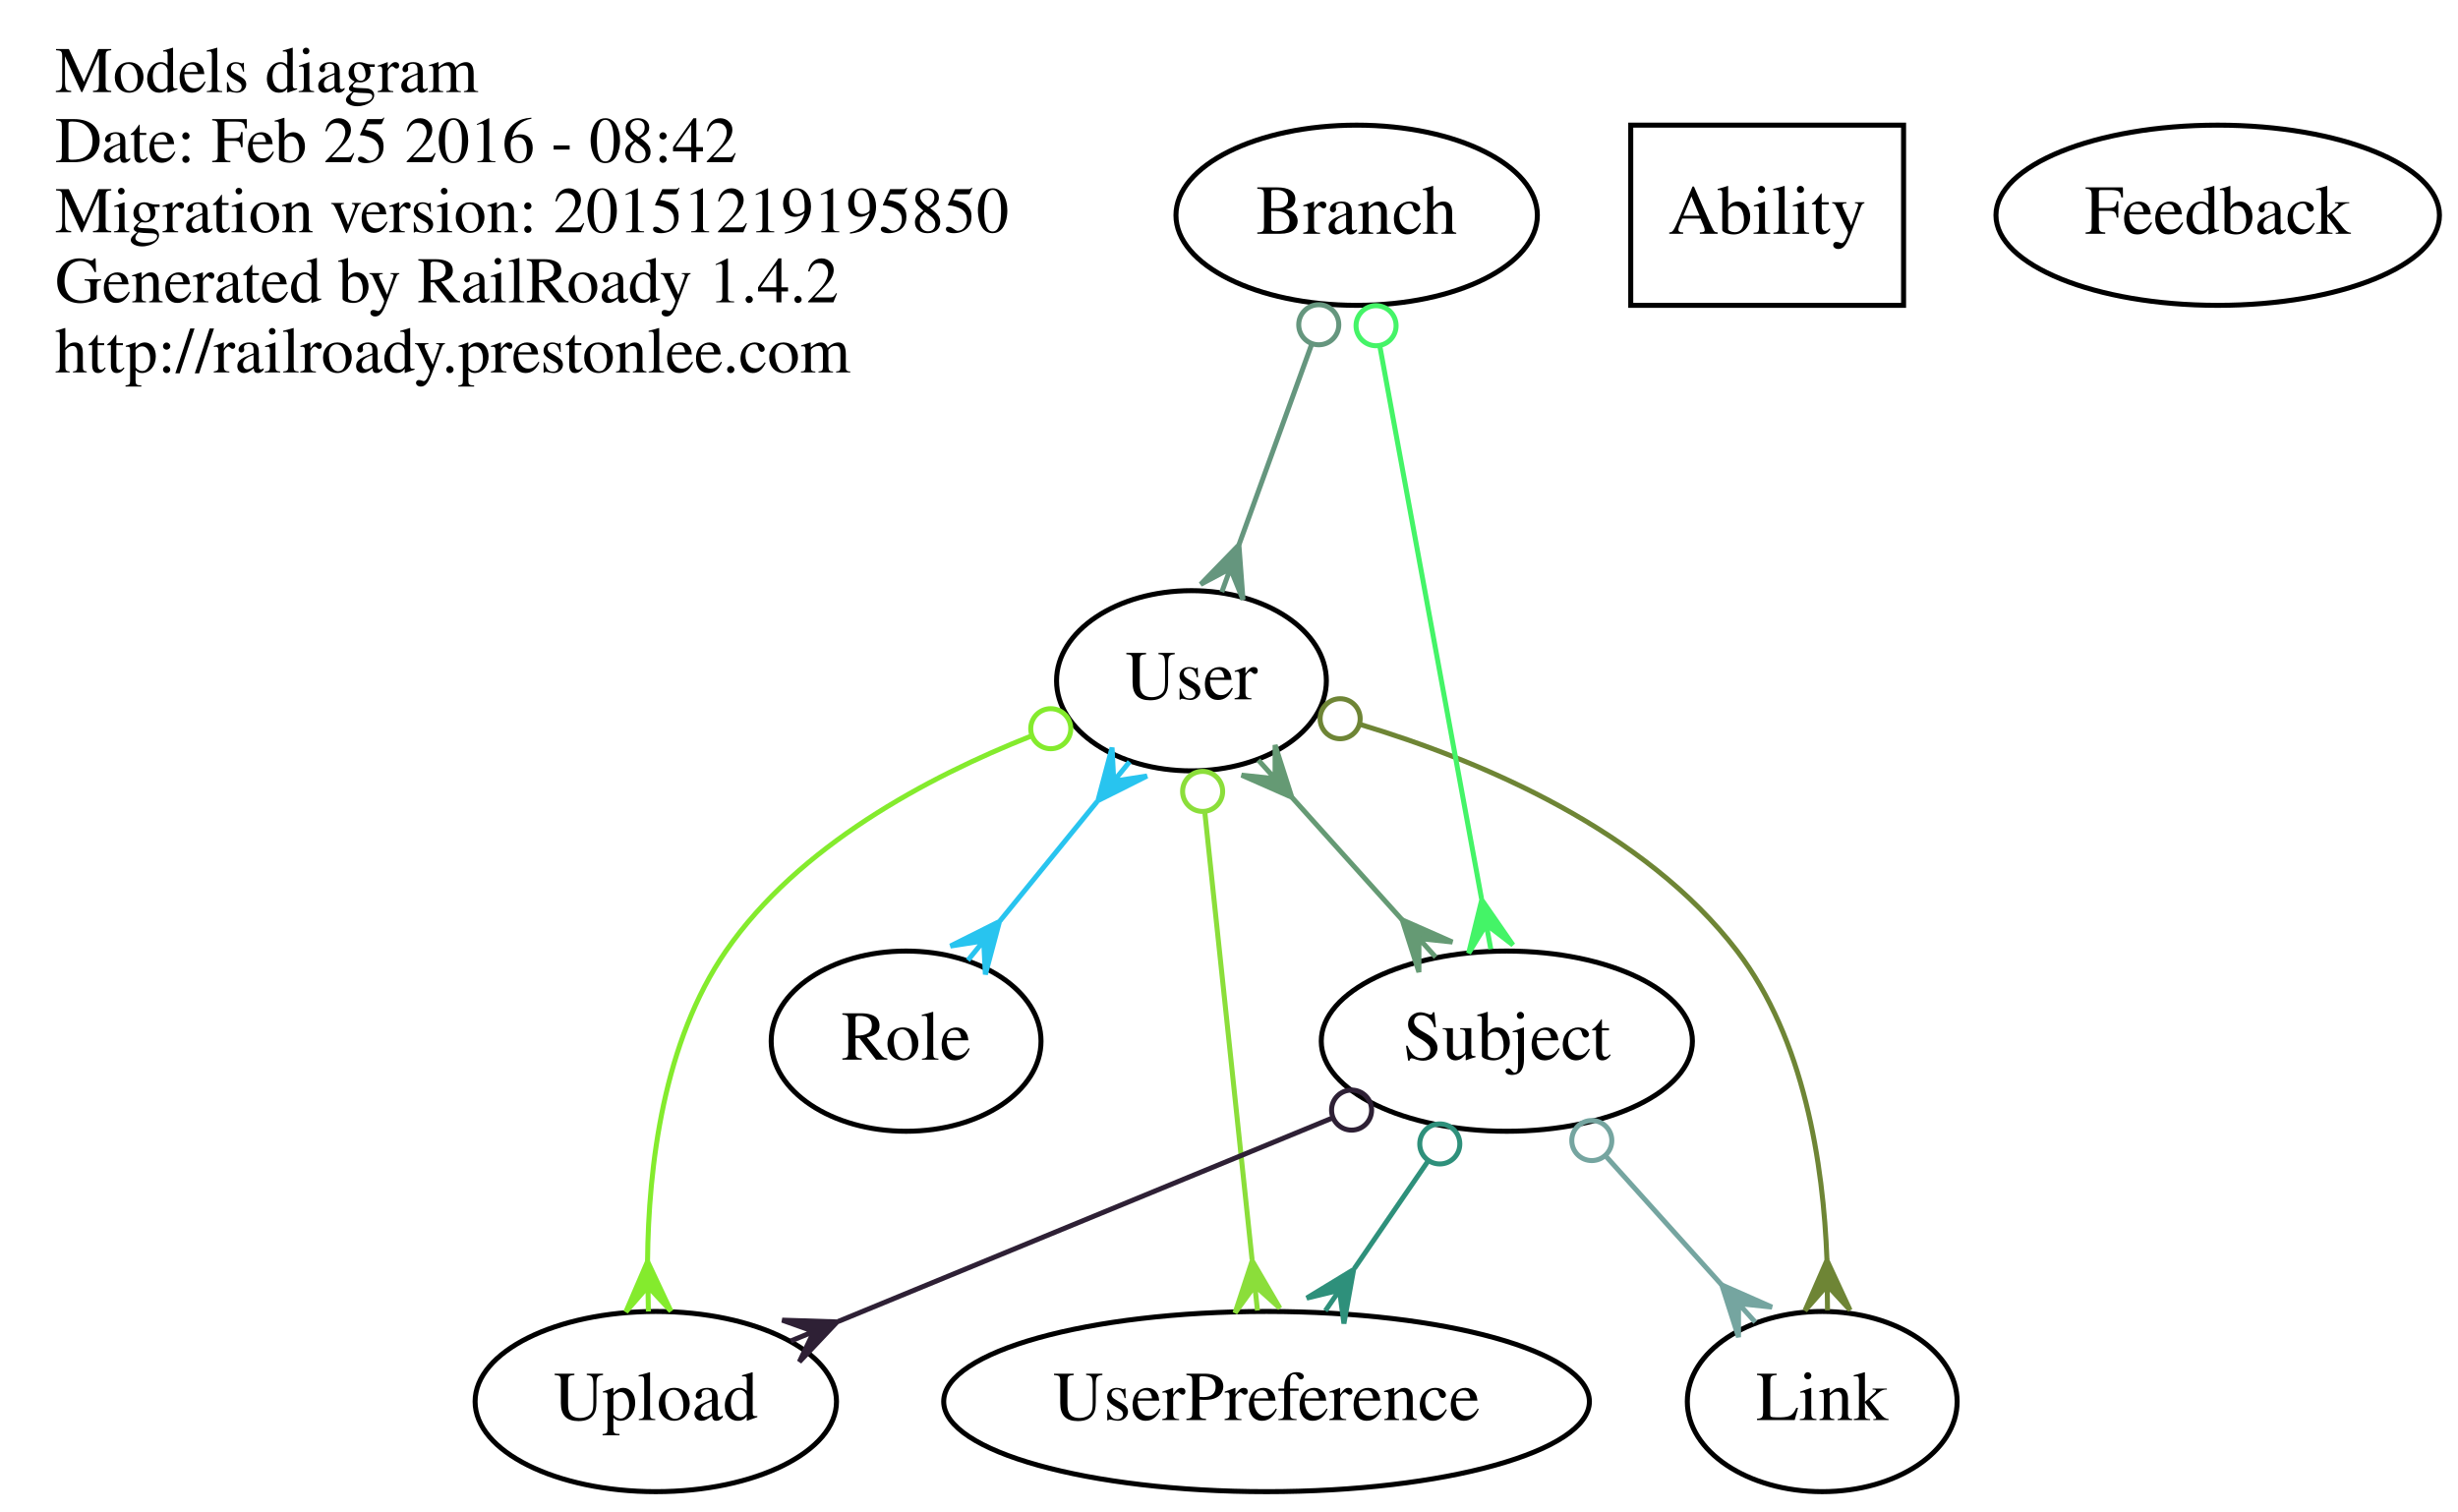
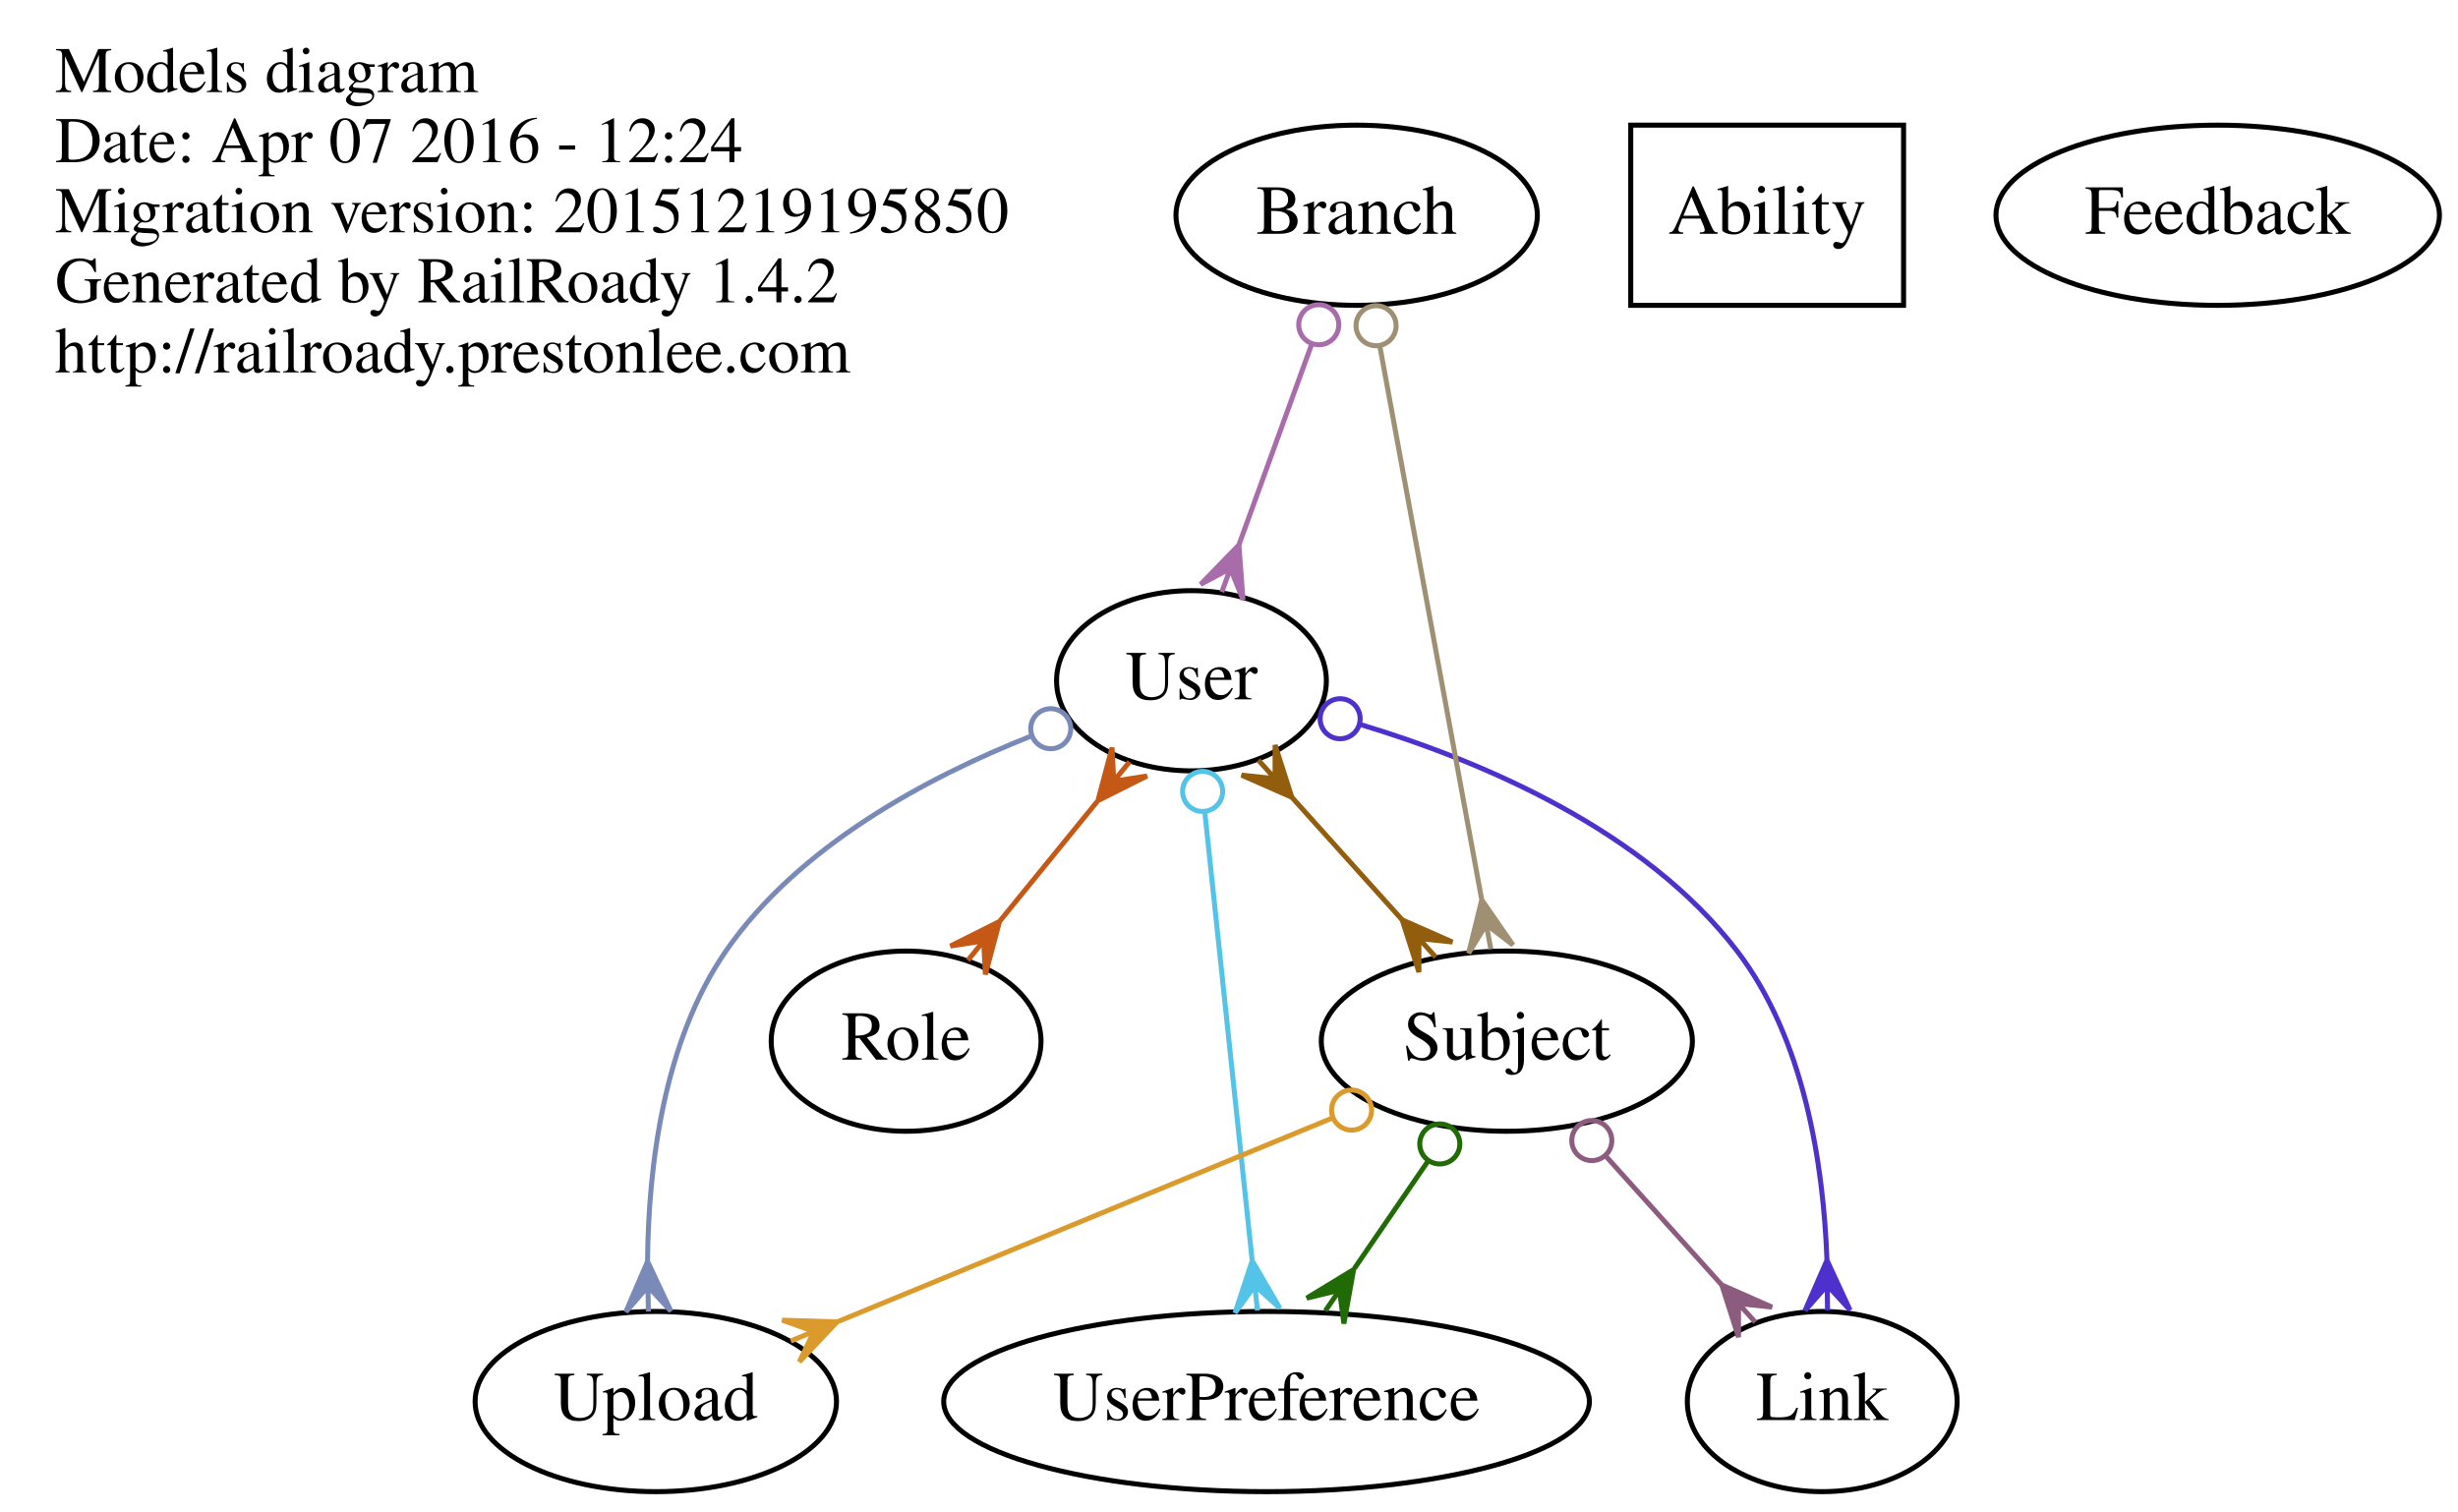
<svg xmlns="http://www.w3.org/2000/svg" width="491pt" height="302pt" viewBox="0.00 0.00 491.00 302.00">
  <g id="graph0" class="graph" transform="scale(1 1) rotate(0) translate(4 298)">
    <polygon fill="none" stroke="none" points="-4,4 -4,-298 487,-298 487,4 -4,4" />
    <g id="node1" class="node">
      <text text-anchor="start" x="7" y="-279.6" font-family="Times,serif" font-size="13.00">Models diagram</text>
-       <text text-anchor="start" x="7" y="-265.6" font-family="Times,serif" font-size="13.00">Date: Feb 25 2016 - 08:42</text>
+       <text text-anchor="start" x="7" y="-265.6" font-family="Times,serif" font-size="13.00">Date: Apr 07 2016 - 12:24</text>
      <text text-anchor="start" x="7" y="-251.6" font-family="Times,serif" font-size="13.00">Migration version: 20151219195850</text>
      <text text-anchor="start" x="7" y="-237.6" font-family="Times,serif" font-size="13.00">Generated by RailRoady 1.4.2</text>
      <text text-anchor="start" x="7" y="-223.6" font-family="Times,serif" font-size="13.00">http://railroady.prestonlee.com</text>
    </g>
    <g id="node2" class="node">
      <ellipse fill="none" stroke="black" cx="234" cy="-162" rx="26.949" ry="18" />
      <text text-anchor="middle" x="234" y="-158.3" font-family="Times,serif" font-size="14.00">User</text>
    </g>
    <g id="node3" class="node">
      <ellipse fill="none" stroke="black" cx="127" cy="-18" rx="36.096" ry="18" />
      <text text-anchor="middle" x="127" y="-14.3" font-family="Times,serif" font-size="14.00">Upload</text>
    </g>
    <g id="edge2" class="edge">
-       <path fill="none" stroke="#84eb2d" d="M201.975,-150.95C181.251,-142.743 155.515,-129.017 141,-108 128.533,-89.949 125.524,-64.963 125.352,-46.059" />
-       <ellipse fill="none" stroke="#84eb2d" cx="205.894" cy="-152.422" rx="4" ry="4" />
-       <polygon fill="#84eb2d" stroke="#84eb2d" points="125.353,-45.997 130.017,-36.072 125.435,-40.997 125.517,-35.998 125.517,-35.998 125.517,-35.998 125.435,-40.997 121.018,-35.924 125.353,-45.997 125.353,-45.997" />
+       <path fill="none" stroke="#7a8ab8" d="M201.975,-150.95C181.251,-142.743 155.515,-129.017 141,-108 128.533,-89.949 125.524,-64.963 125.352,-46.059" />
+       <ellipse fill="none" stroke="#7a8ab8" cx="205.894" cy="-152.422" rx="4" ry="4" />
+       <polygon fill="#7a8ab8" stroke="#7a8ab8" points="125.353,-45.997 130.017,-36.072 125.435,-40.997 125.517,-35.998 125.517,-35.998 125.517,-35.998 125.435,-40.997 121.018,-35.924 125.353,-45.997 125.353,-45.997" />
    </g>
    <g id="node4" class="node">
      <ellipse fill="none" stroke="black" cx="297" cy="-90" rx="37.07" ry="18" />
      <text text-anchor="middle" x="297" y="-86.3" font-family="Times,serif" font-size="14.00">Subject</text>
    </g>
    <g id="edge4" class="edge">
-       <path fill="none" stroke="#659a74" d="M254.13,-138.634C261.127,-130.859 268.988,-122.124 276.05,-114.278" />
-       <polygon fill="#659a74" stroke="#659a74" points="254.05,-138.722 244.016,-143.144 250.706,-142.438 247.361,-146.155 247.361,-146.155 247.361,-146.155 250.706,-142.438 250.706,-149.165 254.05,-138.722 254.05,-138.722" />
-       <polygon fill="#659a74" stroke="#659a74" points="276.093,-114.23 286.128,-109.807 279.438,-110.513 282.783,-106.797 282.783,-106.797 282.783,-106.797 279.438,-110.513 279.438,-103.786 276.093,-114.23 276.093,-114.23" />
+       <path fill="none" stroke="#925d0c" d="M254.13,-138.634C261.127,-130.859 268.988,-122.124 276.05,-114.278" />
+       <polygon fill="#925d0c" stroke="#925d0c" points="254.05,-138.722 244.016,-143.144 250.706,-142.438 247.361,-146.155 247.361,-146.155 247.361,-146.155 250.706,-142.438 250.706,-149.165 254.05,-138.722 254.05,-138.722" />
+       <polygon fill="#925d0c" stroke="#925d0c" points="276.093,-114.23 286.128,-109.807 279.438,-110.513 282.783,-106.797 282.783,-106.797 282.783,-106.797 279.438,-110.513 279.438,-103.786 276.093,-114.23 276.093,-114.23" />
    </g>
    <g id="node6" class="node">
      <ellipse fill="none" stroke="black" cx="360" cy="-18" rx="26.949" ry="18" />
      <text text-anchor="middle" x="360" y="-14.3" font-family="Times,serif" font-size="14.00">Link</text>
    </g>
    <g id="edge5" class="edge">
-       <path fill="none" stroke="#6e8535" d="M267.564,-153.315C292.225,-145.892 324.531,-132.121 343,-108 356.413,-90.483 360.232,-65.445 360.943,-46.386" />
-       <ellipse fill="none" stroke="#6e8535" cx="263.701" cy="-154.414" rx="4" ry="4" />
-       <polygon fill="#6e8535" stroke="#6e8535" points="360.945,-46.228 365.555,-36.279 361,-41.228 361.056,-36.228 361.056,-36.228 361.056,-36.228 361,-41.228 356.556,-36.178 360.945,-46.228 360.945,-46.228" />
+       <path fill="none" stroke="#4e30cd" d="M267.564,-153.315C292.225,-145.892 324.531,-132.121 343,-108 356.413,-90.483 360.232,-65.445 360.943,-46.386" />
+       <ellipse fill="none" stroke="#4e30cd" cx="263.701" cy="-154.414" rx="4" ry="4" />
+       <polygon fill="#4e30cd" stroke="#4e30cd" points="360.945,-46.228 365.555,-36.279 361,-41.228 361.056,-36.228 361.056,-36.228 361.056,-36.228 361,-41.228 356.556,-36.178 360.945,-46.228 360.945,-46.228" />
    </g>
    <g id="node8" class="node">
      <ellipse fill="none" stroke="black" cx="249" cy="-18" rx="64.491" ry="18" />
      <text text-anchor="middle" x="249" y="-14.3" font-family="Times,serif" font-size="14.00">UserPreference</text>
    </g>
    <g id="edge3" class="edge">
-       <path fill="none" stroke="#8bde3a" d="M236.687,-135.558C239.34,-110.444 243.384,-72.164 246.106,-46.393" />
-       <ellipse fill="none" stroke="#8bde3a" cx="236.23" cy="-139.894" rx="4" ry="4" />
-       <polygon fill="#8bde3a" stroke="#8bde3a" points="246.134,-46.134 251.659,-36.662 246.659,-41.162 247.184,-36.189 247.184,-36.189 247.184,-36.189 246.659,-41.162 242.709,-35.717 246.134,-46.134 246.134,-46.134" />
+       <path fill="none" stroke="#53c3e8" d="M236.687,-135.558C239.34,-110.444 243.384,-72.164 246.106,-46.393" />
+       <ellipse fill="none" stroke="#53c3e8" cx="236.23" cy="-139.894" rx="4" ry="4" />
+       <polygon fill="#53c3e8" stroke="#53c3e8" points="246.134,-46.134 251.659,-36.662 246.659,-41.162 247.184,-36.189 247.184,-36.189 247.184,-36.189 246.659,-41.162 242.709,-35.717 246.134,-46.134 246.134,-46.134" />
    </g>
    <g id="node9" class="node">
      <ellipse fill="none" stroke="black" cx="177" cy="-90" rx="26.949" ry="18" />
      <text text-anchor="middle" x="177" y="-86.3" font-family="Times,serif" font-size="14.00">Role</text>
    </g>
    <g id="edge1" class="edge">
-       <path fill="none" stroke="#28c4ef" d="M215.167,-137.872C208.931,-130.213 201.993,-121.694 195.762,-114.041" />
-       <polygon fill="#28c4ef" stroke="#28c4ef" points="215.318,-138.057 218.142,-148.652 218.475,-141.934 221.632,-145.811 221.632,-145.811 221.632,-145.811 218.475,-141.934 225.121,-142.97 215.318,-138.057 215.318,-138.057" />
-       <polygon fill="#28c4ef" stroke="#28c4ef" points="195.658,-113.914 192.833,-103.318 192.501,-110.037 189.344,-106.159 189.344,-106.159 189.344,-106.159 192.501,-110.037 185.855,-109.001 195.658,-113.914 195.658,-113.914" />
+       <path fill="none" stroke="#c45814" d="M215.167,-137.872C208.931,-130.213 201.993,-121.694 195.762,-114.041" />
+       <polygon fill="#c45814" stroke="#c45814" points="215.318,-138.057 218.142,-148.652 218.475,-141.934 221.632,-145.811 221.632,-145.811 221.632,-145.811 218.475,-141.934 225.121,-142.97 215.318,-138.057 215.318,-138.057" />
+       <polygon fill="#c45814" stroke="#c45814" points="195.658,-113.914 192.833,-103.318 192.501,-110.037 189.344,-106.159 189.344,-106.159 189.344,-106.159 192.501,-110.037 185.855,-109.001 195.658,-113.914 195.658,-113.914" />
    </g>
    <g id="edge6" class="edge">
-       <path fill="none" stroke="#2e2035" d="M262.281,-74.704C233.484,-62.846 192.665,-46.038 163.409,-33.992" />
-       <ellipse fill="none" stroke="#2e2035" cx="265.988" cy="-76.23" rx="4" ry="4" />
-       <polygon fill="#2e2035" stroke="#2e2035" points="163.212,-33.911 155.678,-25.942 158.588,-32.007 153.965,-30.103 153.965,-30.103 153.965,-30.103 158.588,-32.007 152.251,-34.264 163.212,-33.911 163.212,-33.911" />
+       <path fill="none" stroke="#db9b2c" d="M262.281,-74.704C233.484,-62.846 192.665,-46.038 163.409,-33.992" />
+       <ellipse fill="none" stroke="#db9b2c" cx="265.988" cy="-76.23" rx="4" ry="4" />
+       <polygon fill="#db9b2c" stroke="#db9b2c" points="163.212,-33.911 155.678,-25.942 158.588,-32.007 153.965,-30.103 153.965,-30.103 153.965,-30.103 158.588,-32.007 152.251,-34.264 163.212,-33.911 163.212,-33.911" />
    </g>
    <g id="edge7" class="edge">
-       <path fill="none" stroke="#75a5a0" d="M316.782,-67.02C324.145,-58.839 332.504,-49.551 339.896,-41.338" />
-       <ellipse fill="none" stroke="#75a5a0" cx="313.972" cy="-70.143" rx="4" ry="4" />
-       <polygon fill="#75a5a0" stroke="#75a5a0" points="339.933,-41.297 349.967,-36.874 343.278,-37.58 346.622,-33.864 346.622,-33.864 346.622,-33.864 343.278,-37.58 343.278,-30.854 339.933,-41.297 339.933,-41.297" />
+       <path fill="none" stroke="#8c5c7e" d="M316.782,-67.02C324.145,-58.839 332.504,-49.551 339.896,-41.338" />
+       <ellipse fill="none" stroke="#8c5c7e" cx="313.972" cy="-70.143" rx="4" ry="4" />
+       <polygon fill="#8c5c7e" stroke="#8c5c7e" points="339.933,-41.297 349.967,-36.874 343.278,-37.58 346.622,-33.864 346.622,-33.864 346.622,-33.864 343.278,-37.58 343.278,-30.854 339.933,-41.297 339.933,-41.297" />
    </g>
    <g id="edge8" class="edge">
-       <path fill="none" stroke="#2e907b" d="M281.213,-65.978C276.522,-59.136 271.353,-51.599 266.556,-44.603" />
-       <ellipse fill="none" stroke="#2e907b" cx="283.605" cy="-69.466" rx="4" ry="4" />
-       <polygon fill="#2e907b" stroke="#2e907b" points="266.397,-44.371 264.453,-33.579 263.57,-40.248 260.742,-36.124 260.742,-36.124 260.742,-36.124 263.57,-40.248 257.031,-38.669 266.397,-44.371 266.397,-44.371" />
+       <path fill="none" stroke="#216b07" d="M281.213,-65.978C276.522,-59.136 271.353,-51.599 266.556,-44.603" />
+       <ellipse fill="none" stroke="#216b07" cx="283.605" cy="-69.466" rx="4" ry="4" />
+       <polygon fill="#216b07" stroke="#216b07" points="266.397,-44.371 264.453,-33.579 263.57,-40.248 260.742,-36.124 260.742,-36.124 260.742,-36.124 263.57,-40.248 257.031,-38.669 266.397,-44.371 266.397,-44.371" />
    </g>
    <g id="node5" class="node">
      <polygon fill="none" stroke="black" points="376.25,-273 321.75,-273 321.75,-237 376.25,-237 376.25,-273" />
      <text text-anchor="middle" x="349" y="-251.3" font-family="Times,serif" font-size="14.00">Ability</text>
    </g>
    <g id="node7" class="node">
      <ellipse fill="none" stroke="black" cx="267" cy="-255" rx="36.096" ry="18" />
      <text text-anchor="middle" x="267" y="-251.3" font-family="Times,serif" font-size="14.00">Branch</text>
    </g>
    <g id="edge9" class="edge">
-       <path fill="none" stroke="#65967e" d="M257.973,-229.107C253.481,-216.721 248.053,-201.752 243.498,-189.193" />
-       <ellipse fill="none" stroke="#65967e" cx="259.429" cy="-233.123" rx="4" ry="4" />
-       <polygon fill="#65967e" stroke="#65967e" points="243.477,-189.133 244.298,-178.198 241.772,-184.433 240.068,-179.732 240.068,-179.732 240.068,-179.732 241.772,-184.433 235.837,-181.266 243.477,-189.133 243.477,-189.133" />
+       <path fill="none" stroke="#a96caa" d="M257.973,-229.107C253.481,-216.721 248.053,-201.752 243.498,-189.193" />
+       <ellipse fill="none" stroke="#a96caa" cx="259.429" cy="-233.123" rx="4" ry="4" />
+       <polygon fill="#a96caa" stroke="#a96caa" points="243.477,-189.133 244.298,-178.198 241.772,-184.433 240.068,-179.732 240.068,-179.732 240.068,-179.732 241.772,-184.433 235.837,-181.266 243.477,-189.133 243.477,-189.133" />
    </g>
    <g id="edge10" class="edge">
-       <path fill="none" stroke="#44f467" d="M271.611,-228.945C277.107,-199.085 286.259,-149.36 291.944,-118.473" />
-       <ellipse fill="none" stroke="#44f467" cx="270.878" cy="-232.93" rx="4" ry="4" />
-       <polygon fill="#44f467" stroke="#44f467" points="291.988,-118.232 298.224,-109.211 292.893,-113.314 293.798,-108.397 293.798,-108.397 293.798,-108.397 292.893,-113.314 289.372,-107.582 291.988,-118.232 291.988,-118.232" />
+       <path fill="none" stroke="#a09073" d="M271.611,-228.945C277.107,-199.085 286.259,-149.36 291.944,-118.473" />
+       <ellipse fill="none" stroke="#a09073" cx="270.878" cy="-232.93" rx="4" ry="4" />
+       <polygon fill="#a09073" stroke="#a09073" points="291.988,-118.232 298.224,-109.211 292.893,-113.314 293.798,-108.397 293.798,-108.397 293.798,-108.397 292.893,-113.314 289.372,-107.582 291.988,-118.232 291.988,-118.232" />
    </g>
    <g id="node10" class="node">
      <ellipse fill="none" stroke="black" cx="439" cy="-255" rx="44.295" ry="18" />
      <text text-anchor="middle" x="439" y="-251.3" font-family="Times,serif" font-size="14.00">Feedback</text>
    </g>
  </g>
</svg>
